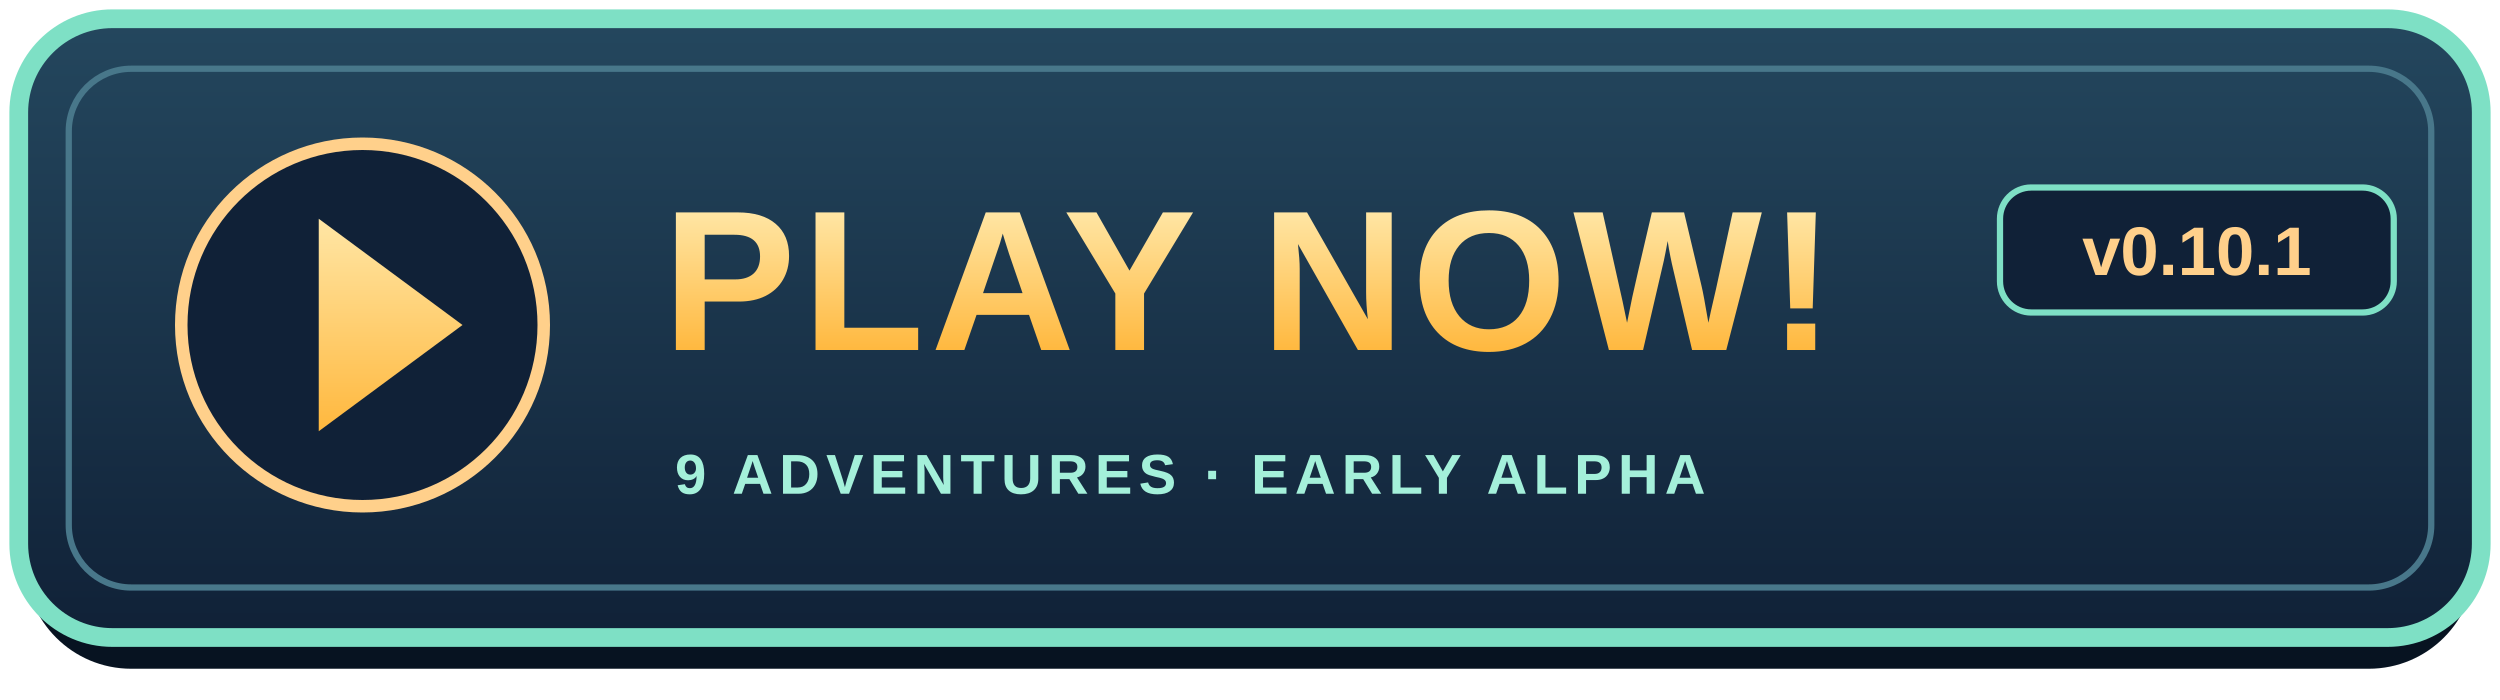
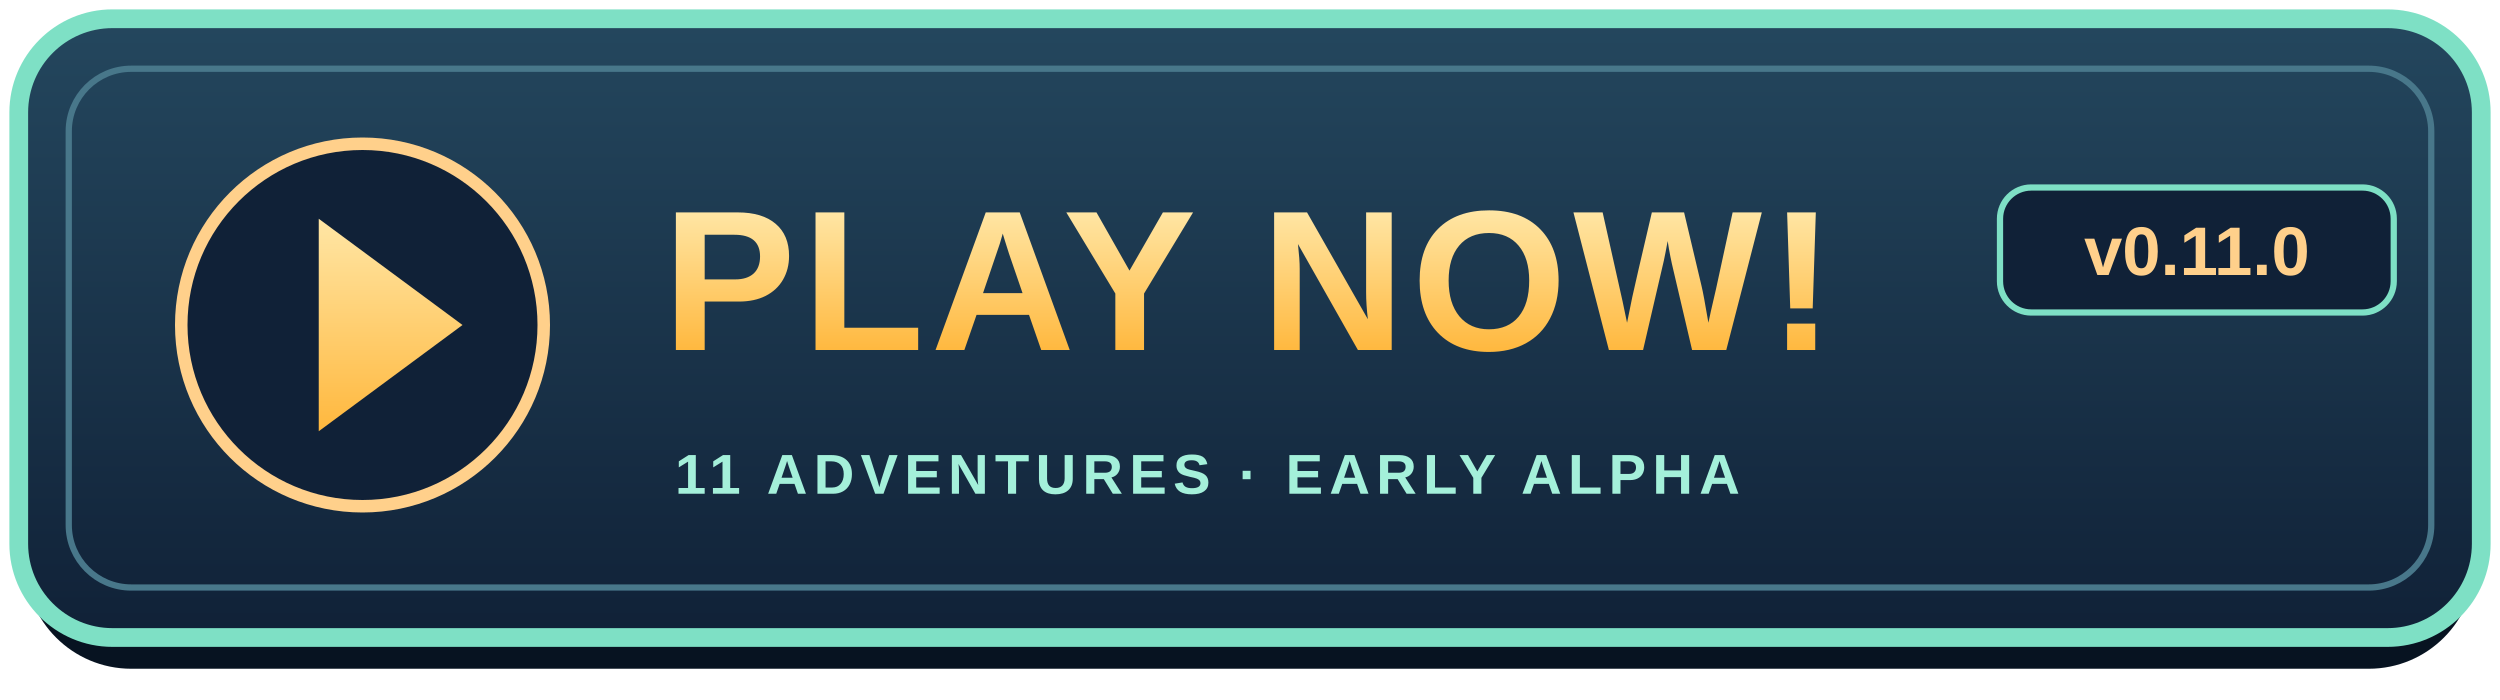
- <svg xmlns="http://www.w3.org/2000/svg" width="400" height="112" viewBox="0 0 400 112" role="img" aria-label="Play Now! Seth Happens - A New Adventure version 0.10.1 Early alpha">
+ <svg xmlns="http://www.w3.org/2000/svg" width="400" height="112" viewBox="0 0 400 112" role="img" aria-label="Play Now! Seth Happens - A New Adventure version 0.11.0 Early alpha">
  <defs>
    <linearGradient id="bg" x2="0" y2="1">
      <stop stop-color="#24475e" />
      <stop offset="1" stop-color="#102137" />
    </linearGradient>
    <linearGradient id="gold" x2="0" y2="1">
      <stop stop-color="#ffe6a5" />
      <stop offset="1" stop-color="#ffb83e" />
    </linearGradient>
  </defs>
  <rect x="4" y="9" width="392" height="98" rx="17" fill="#071321" />
  <rect x="3" y="3" width="394" height="99" rx="15" fill="url(#bg)" stroke="#7ee0c5" stroke-width="3" />
  <rect x="11" y="11" width="378" height="83" rx="10" fill="none" stroke="#48778a" />
  <circle cx="58" cy="52" r="29" fill="#102137" stroke="#ffd08b" stroke-width="2" />
  <path d="M51 35L74 52L51 69Z" fill="url(#gold)" />
  <text x="106" y="56" fill="url(#gold)" font-family="Arial,Helvetica,sans-serif" font-size="32" font-weight="900" letter-spacing="1">PLAY NOW!</text>
  <rect x="320" y="30" width="63" height="20" rx="5" fill="#102137" stroke="#7ee0c5" />
-   <text x="351.5" y="44" text-anchor="middle" fill="#ffd08b" font-family="Arial,Helvetica,sans-serif" font-size="11" font-weight="700">v0.10.1</text>
-   <text x="108" y="79" fill="#a4f0da" font-family="Arial,Helvetica,sans-serif" font-size="9" font-weight="700" letter-spacing="1">9 ADVENTURES · EARLY ALPHA</text>
+   <text x="351.5" y="44" text-anchor="middle" fill="#ffd08b" font-family="Arial,Helvetica,sans-serif" font-size="11" font-weight="700">v0.11.0</text>
+   <text x="108" y="79" fill="#a4f0da" font-family="Arial,Helvetica,sans-serif" font-size="9" font-weight="700" letter-spacing="1">11 ADVENTURES · EARLY ALPHA</text>
</svg>
